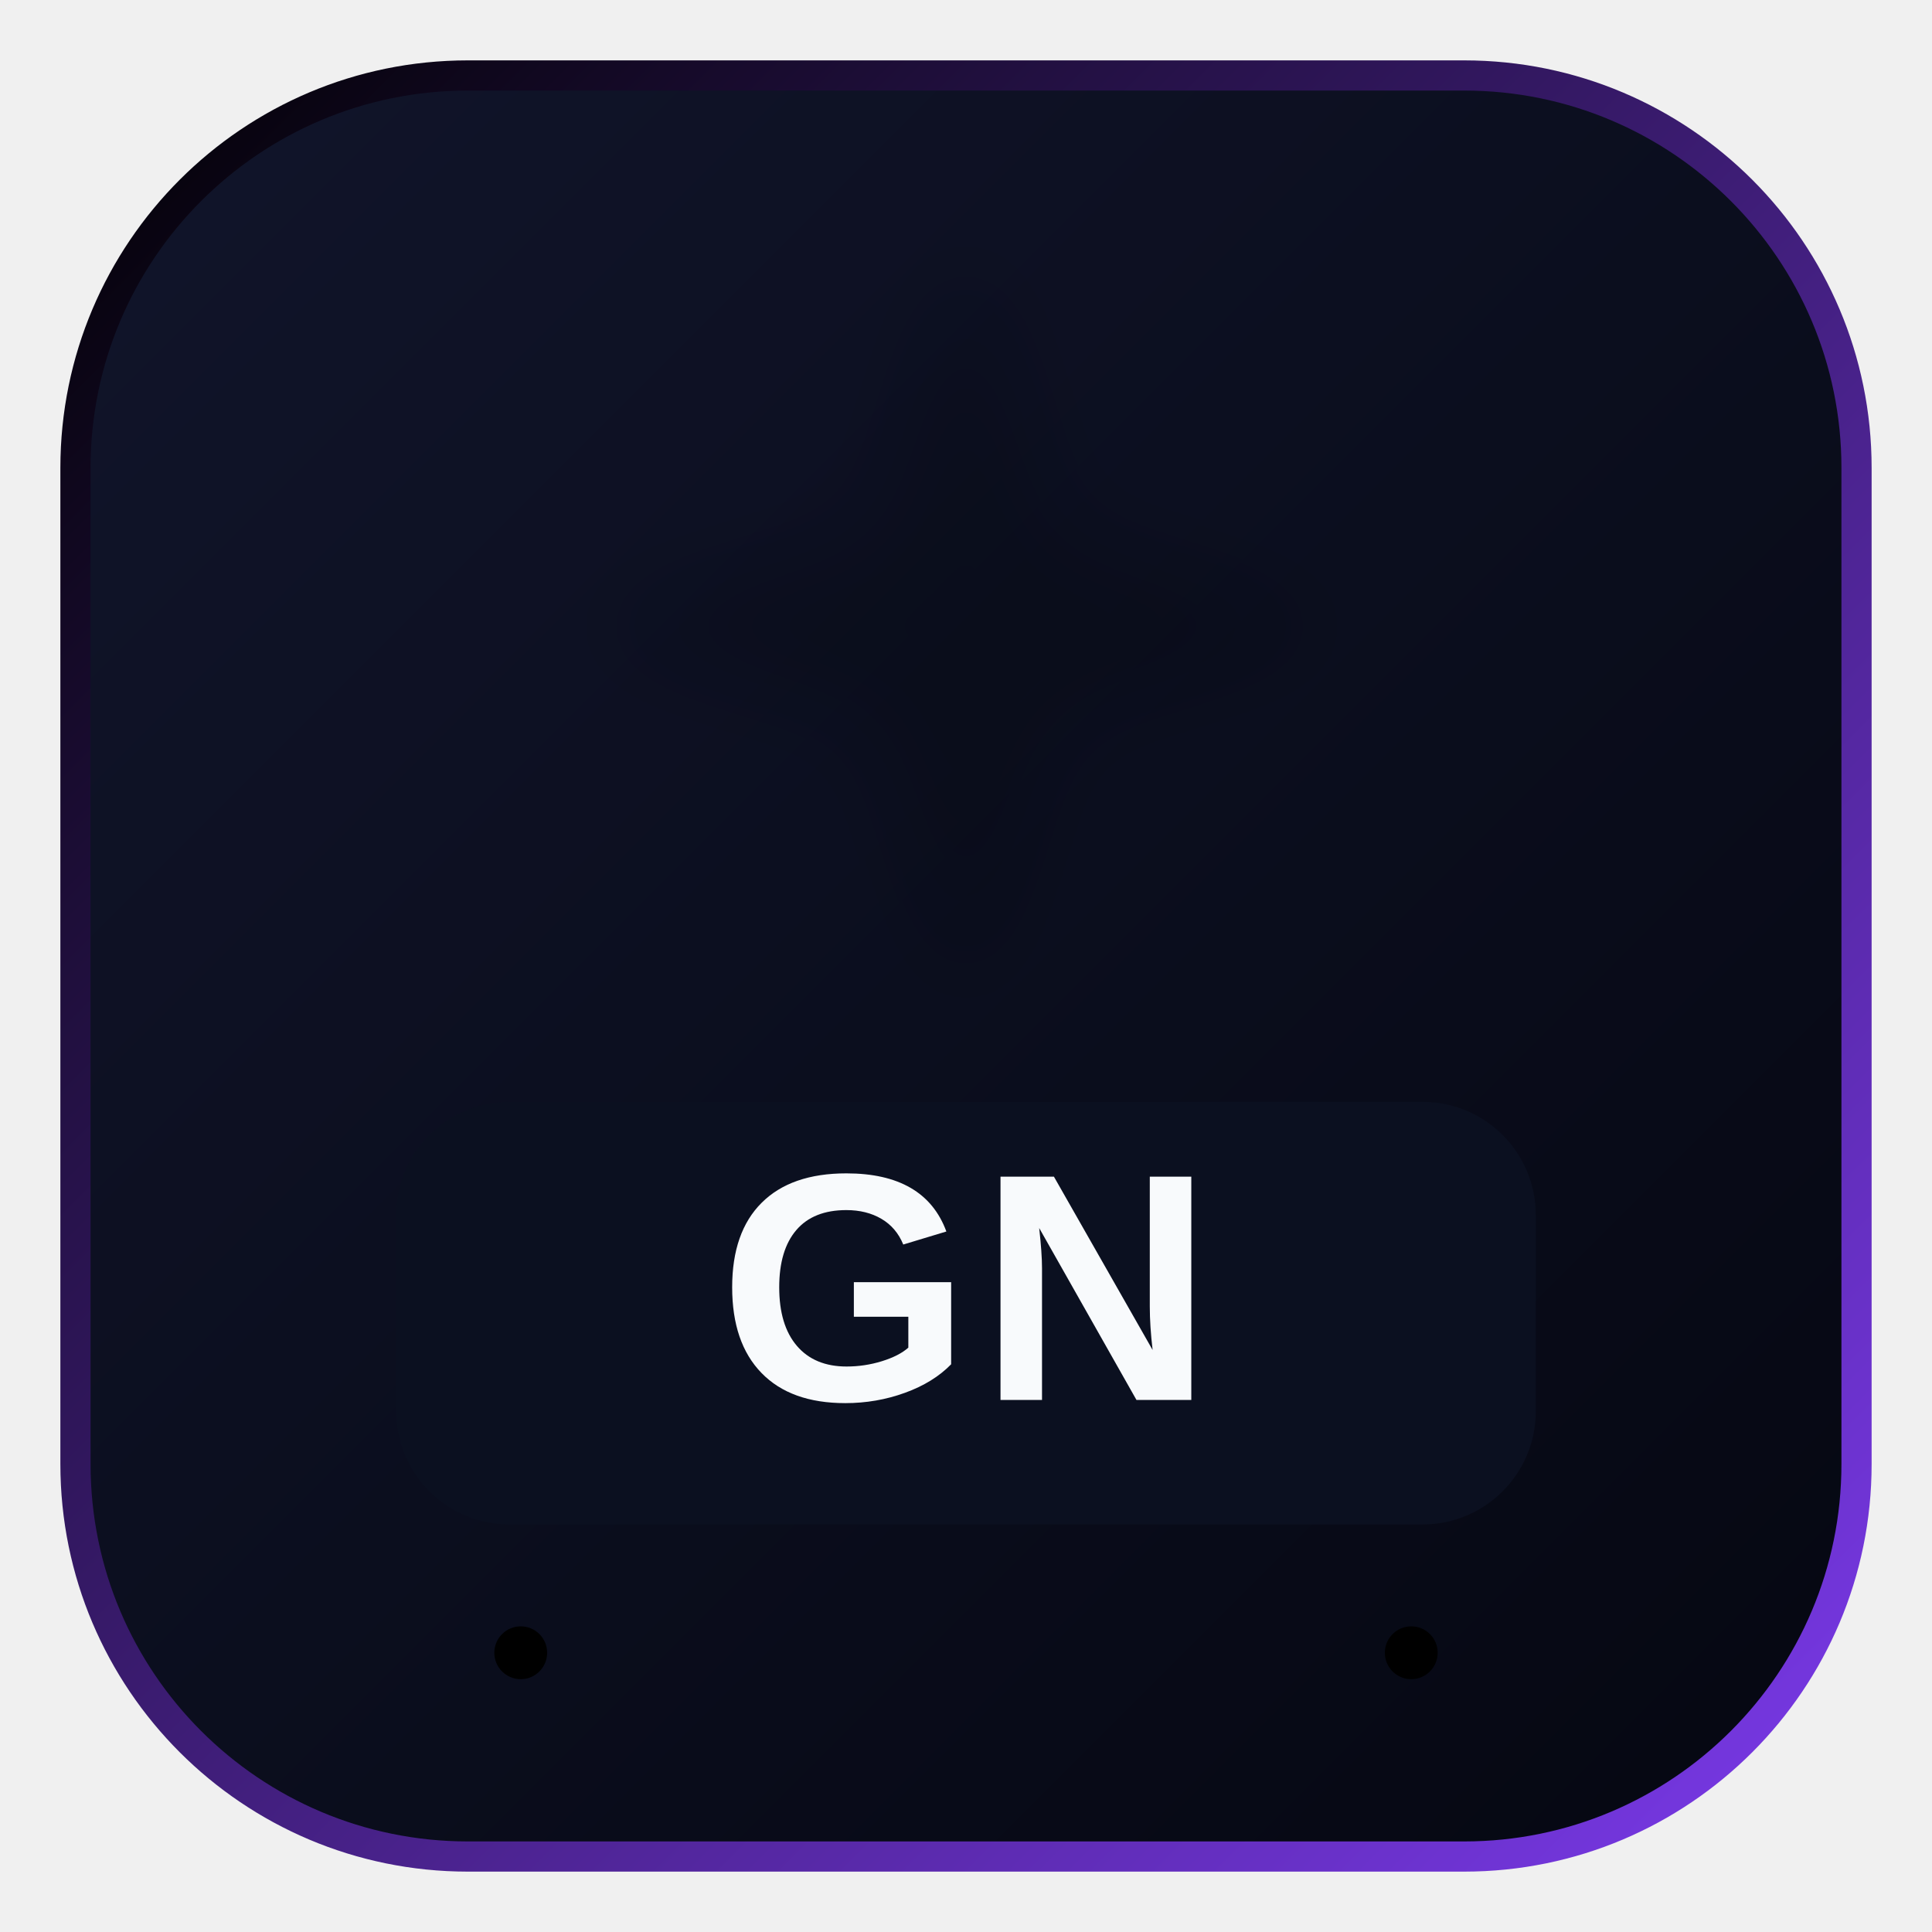
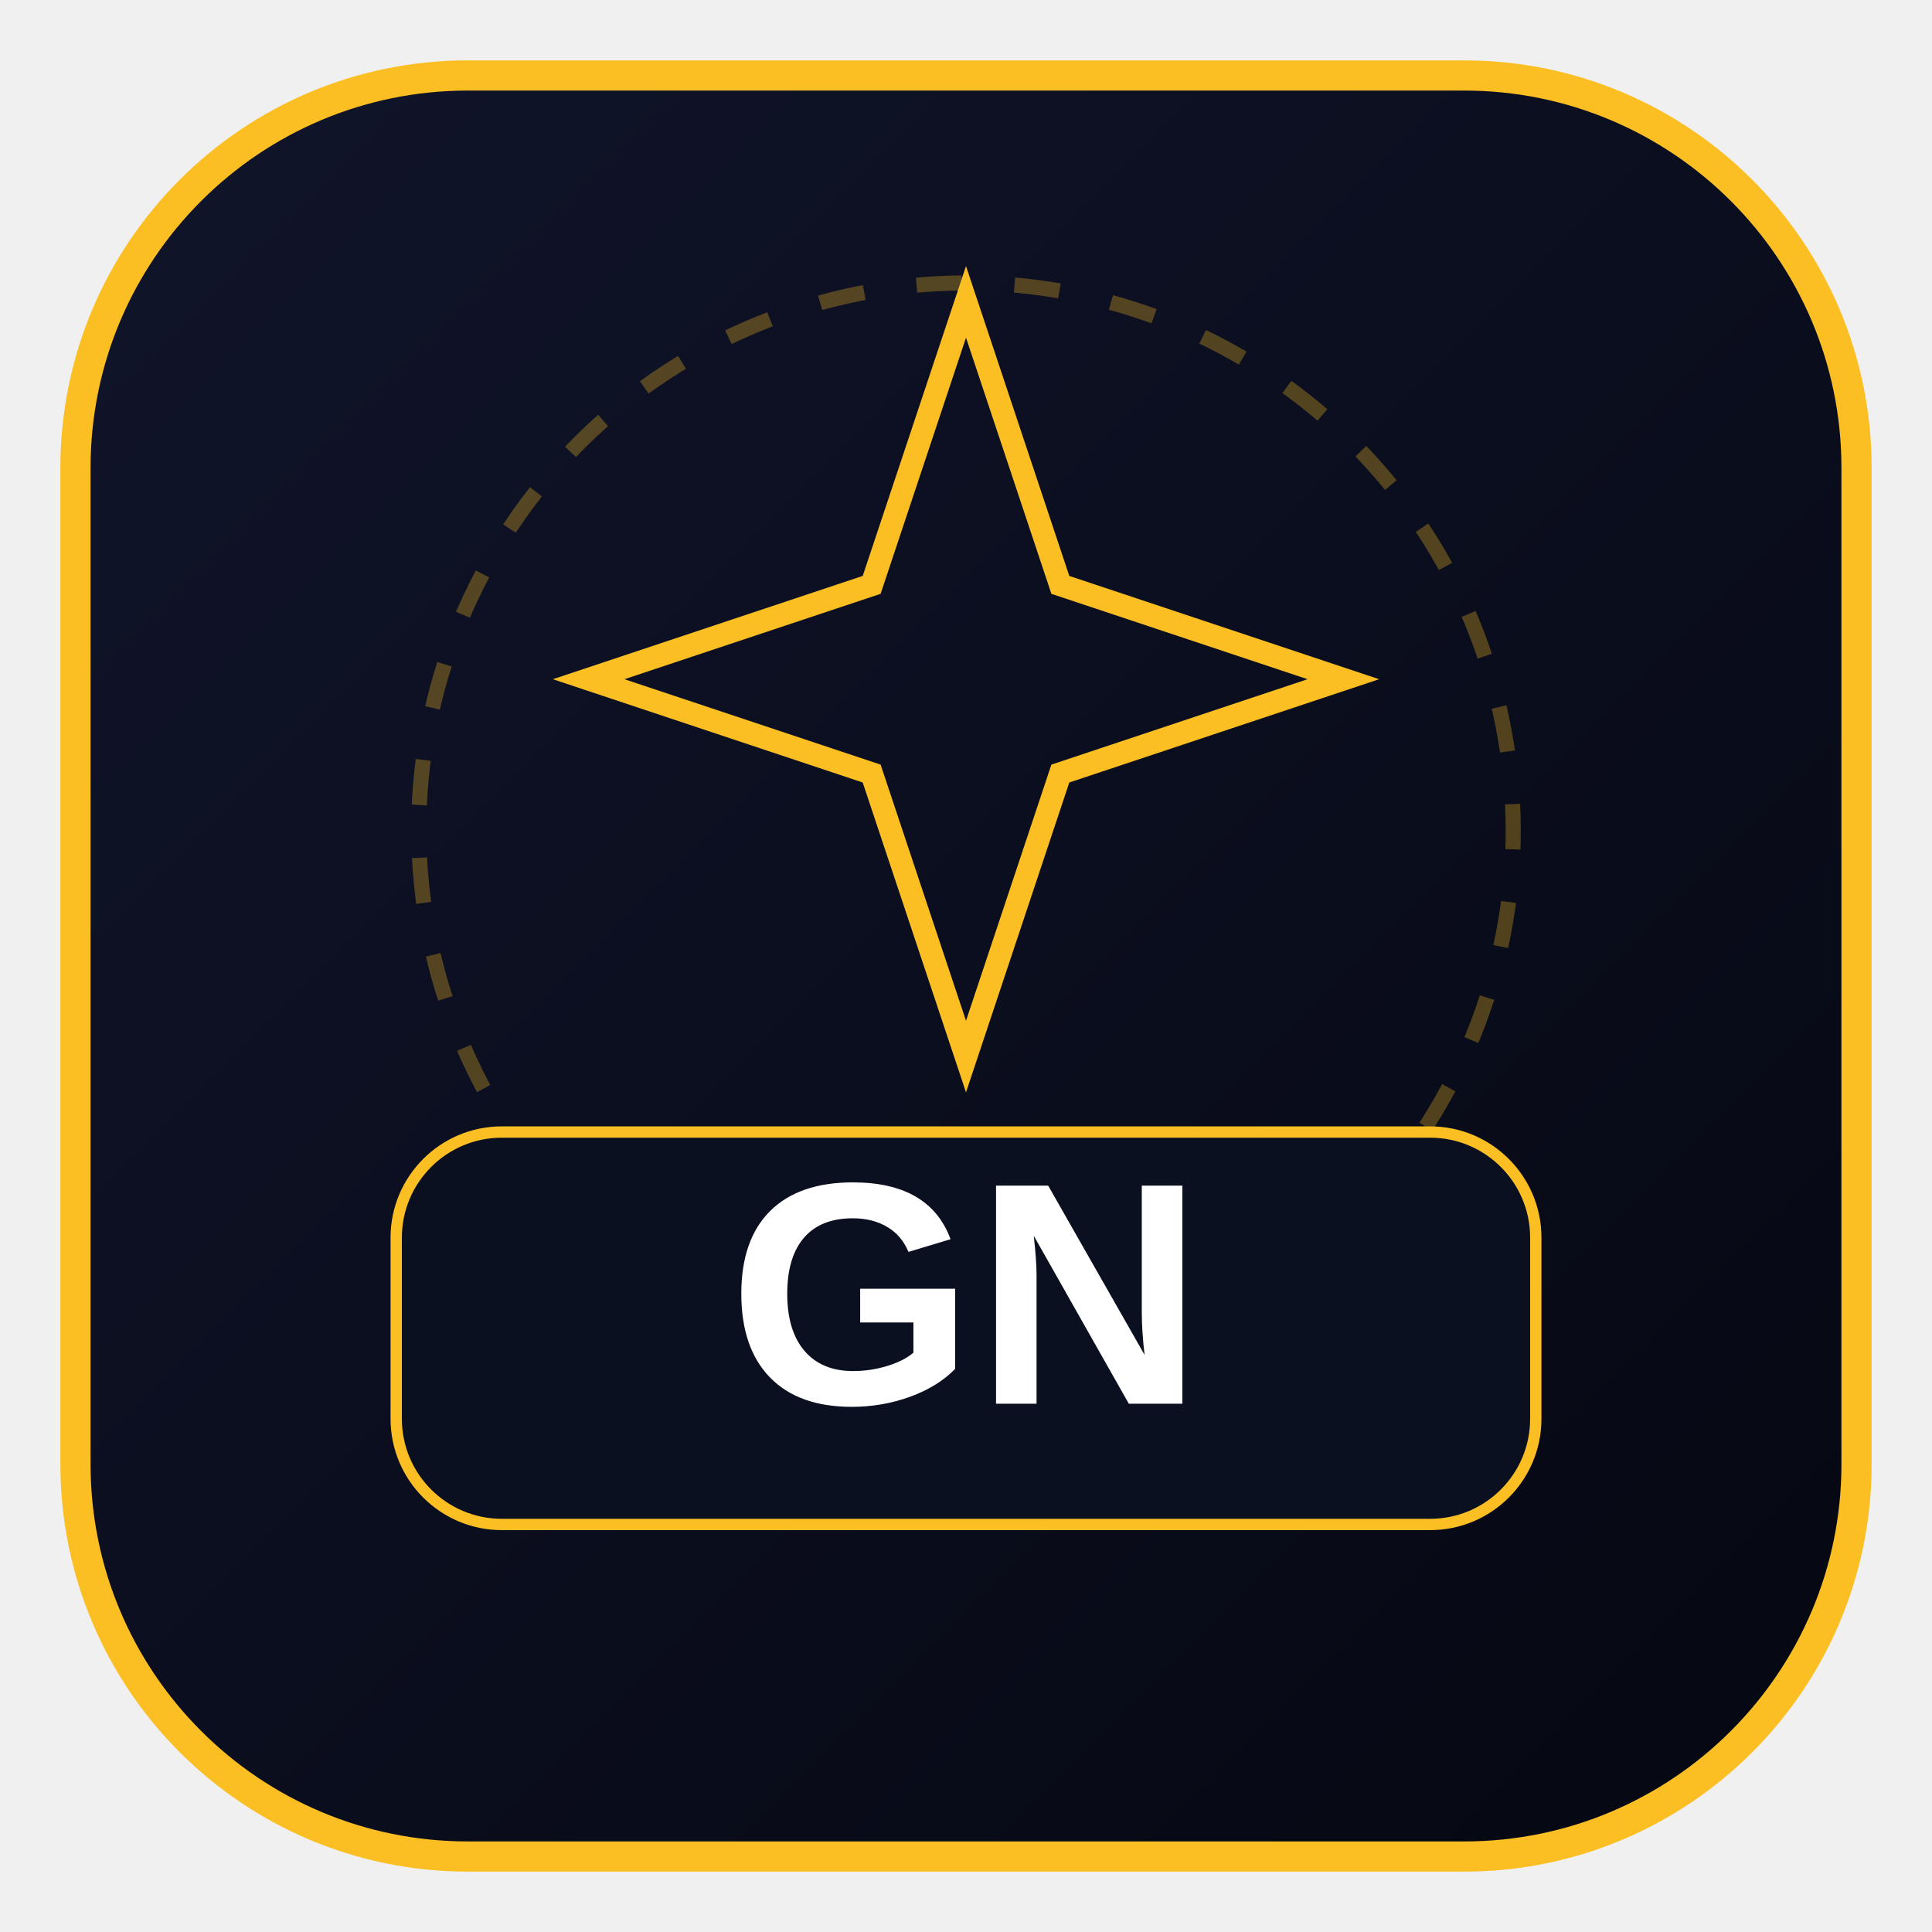
<svg xmlns="http://www.w3.org/2000/svg" width="512" height="512" viewBox="0 0 512 512">
  <defs>
-     <linearGradient id="bg" x1="0" y1="0" x2="1" y2="1">
+     <linearGradient id="b" x1="0" y1="0" x2="1" y2="1">
      <stop stop-color="#11152b" />
      <stop offset="1" stop-color="#050711" />
    </linearGradient>
-     <linearGradient id="glow" x1="0" y1="0" x2="1" y2="1">
-       <stop stop-color="fbbf24" />
-       <stop offset="1" stop-color="#7c3aed" />
-     </linearGradient>
-     <filter id="shadow">
-       <feGaussianBlur stdDeviation="12" />
-     </filter>
  </defs>
-   <rect x="20" y="20" width="472" height="472" rx="104" fill="url(#bg)" stroke="url(#glow)" stroke-width="8" />
-   <circle cx="256" cy="238" r="151" fill="none" stroke="fbbf24" stroke-opacity=".22" stroke-width="3" />
-   <circle cx="256" cy="238" r="125" fill="none" stroke="fbbf24" stroke-opacity=".45" stroke-width="2" stroke-dasharray="10 15" transform="rotate(121 256 238)" />
-   <path d="M256 66 L280 142 L356 166 L280 190 L256 266 L232 190 L156 166 L232 142 Z" fill="fbbf24" opacity=".16" filter="url(#shadow)" />
-   <path d="M256 91 L274 157 L340 175 L274 193 L256 259 L238 193 L172 175 L238 157 Z" fill="none" stroke="fbbf24" stroke-width="5" stroke-linejoin="round" />
-   <rect x="105" y="292" width="302" height="112" rx="30" fill="#0b1020" stroke="fbbf24" stroke-opacity=".7" stroke-width="3" />
-   <text x="256" y="371" fill="#f8fafc" font-family="Arial,Helvetica,sans-serif" font-size="86" font-weight="800" text-anchor="middle" letter-spacing="2">GN</text>
-   <path d="M138 438 H374" stroke="fbbf24" stroke-width="5" stroke-linecap="round" />
-   <circle cx="138" cy="438" r="7" fill="fbbf24" />
-   <circle cx="374" cy="438" r="7" fill="fbbf24" />
+   <rect x="20" y="20" width="472" height="472" rx="104" fill="url(#b)" stroke="#fbbf24" stroke-width="8" />
+   <circle cx="256" cy="220" r="145" fill="none" stroke="#fbbf24" stroke-opacity=".3" stroke-width="4" stroke-dasharray="12 14" transform="rotate(481 256 220)" />
+   <path d="M256 80 L281 155 L356 180 L281 205 L256 280 L231 205 L156 180 L231 155 Z" fill="none" stroke="#fbbf24" stroke-width="6" />
+   <rect x="105" y="300" width="302" height="104" rx="28" fill="#0b1020" stroke="#fbbf24" stroke-width="3" />
+   <text x="256" y="372" fill="#fff" font-family="Arial,sans-serif" font-size="84" font-weight="800" text-anchor="middle">GN</text>
</svg>
